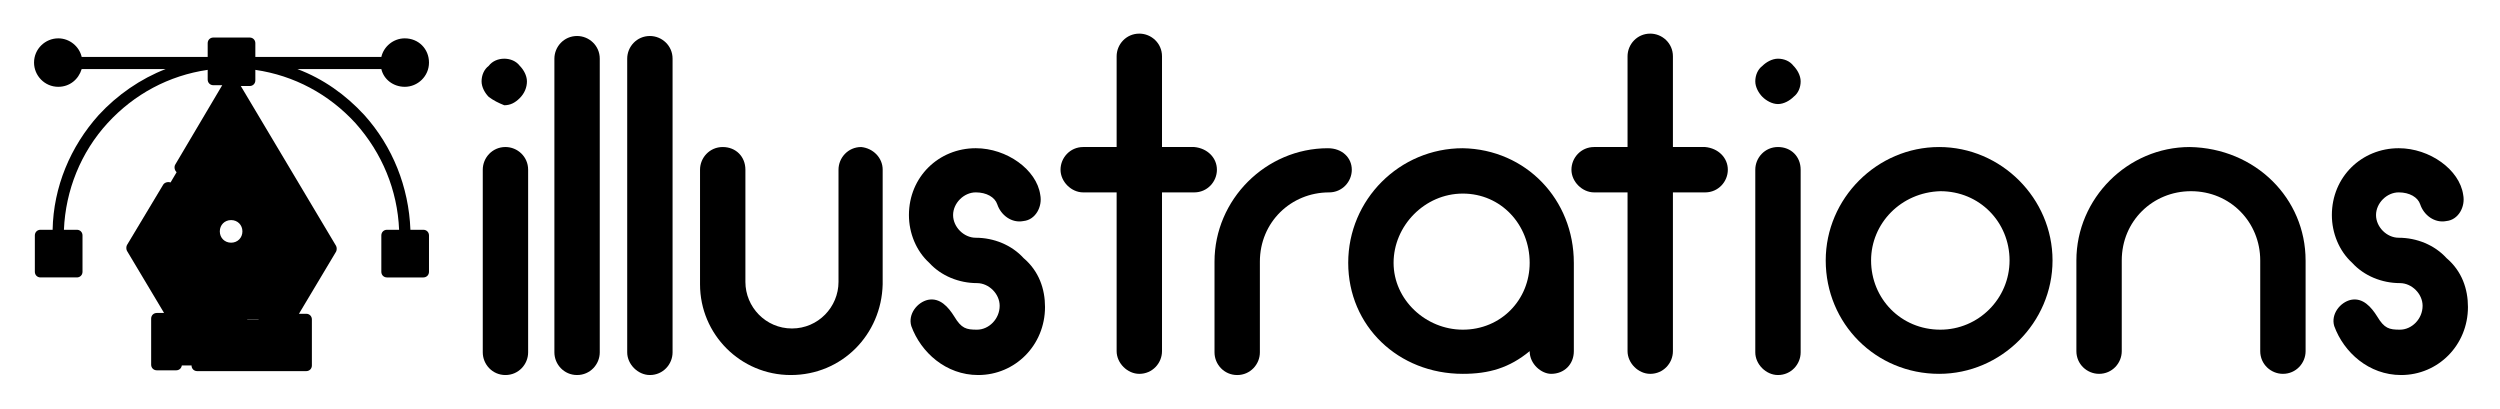
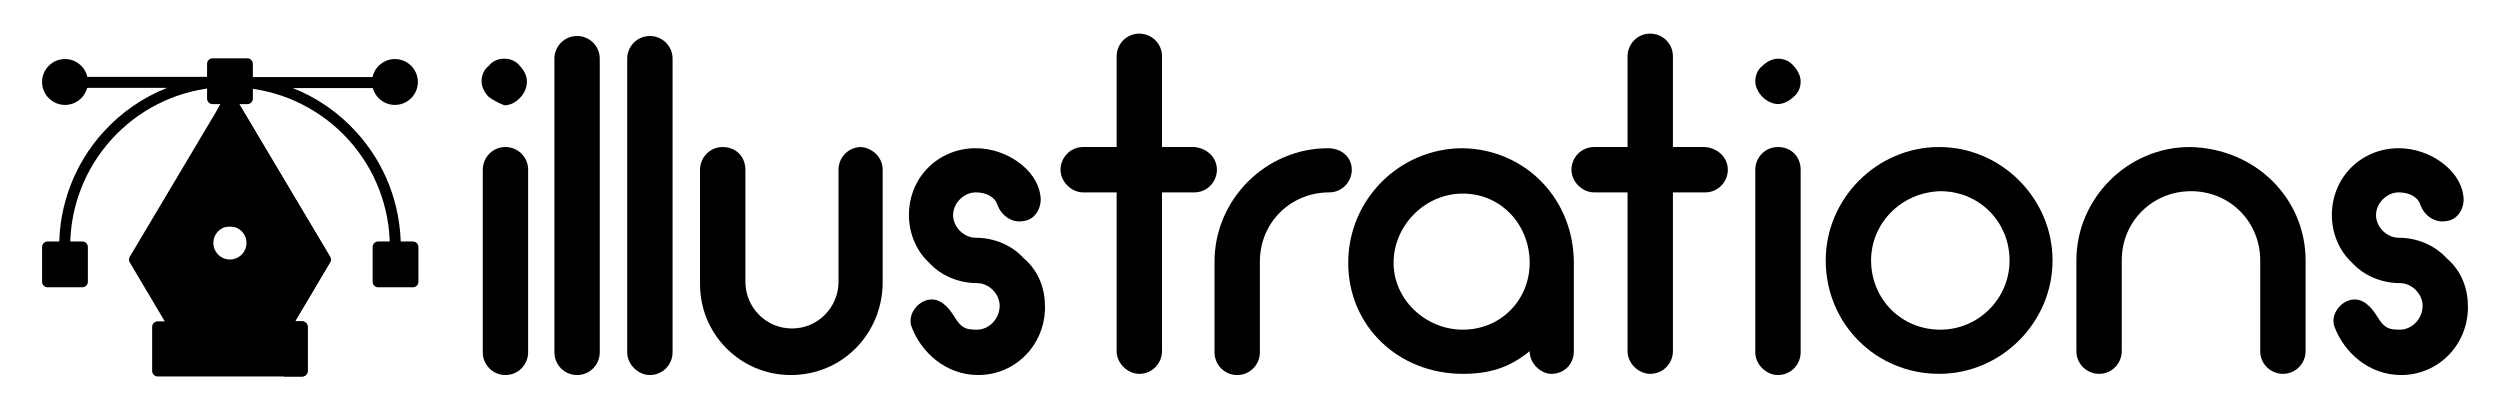
<svg xmlns="http://www.w3.org/2000/svg" width="312" height="51">
-   <style type="text/css">.st0{fill:#000000;}
- 	.st1{fill:#000000;}
+   <style type="text/css">.st1{fill:#000000;}
	.st2{fill:#000000;}
	.st3{fill:#000000;}
	.st4{fill:#000000;}</style>
  <g>
-     <rect fill="none" id="canvas_background" height="53" width="314" y="-1" x="-1" />
+     <rect x="-1" y="-1" width="158" height="27.5" id="canvas_background" fill="none" />
  </g>
  <g>
-     <g stroke="null" id="svg_16">
-       <g stroke="null" id="svg_14">
-         <path stroke="null" d="m60.994,12.092c-0.447,-0.447 -0.894,-1.192 -0.894,-1.937c0,-0.745 0.298,-1.49 0.894,-1.937c0.447,-0.596 1.192,-0.894 1.937,-0.894c0.745,0 1.49,0.298 1.937,0.894c0.447,0.447 0.894,1.192 0.894,1.937c0,0.745 -0.298,1.49 -0.894,2.086s-1.192,0.894 -1.937,0.894c-0.745,-0.298 -1.341,-0.596 -1.937,-1.043zm-0.745,31.881l0,-22.794c0,-1.49 1.192,-2.831 2.831,-2.831c1.49,0 2.831,1.192 2.831,2.831l0,22.794c0,1.49 -1.192,2.831 -2.831,2.831c-1.639,0 -2.831,-1.341 -2.831,-2.831z" class="st0" id="svg_1" />
-         <path stroke="null" d="m69.188,43.973l0,-36.649c0,-1.49 1.192,-2.831 2.831,-2.831c1.49,0 2.831,1.192 2.831,2.831l0,36.649c0,1.49 -1.192,2.831 -2.831,2.831c-1.639,0 -2.831,-1.341 -2.831,-2.831z" class="st0" id="svg_2" />
-         <path stroke="null" d="m78.275,43.973l0,-36.649c0,-1.49 1.192,-2.831 2.831,-2.831c1.49,0 2.831,1.192 2.831,2.831l0,36.649c0,1.49 -1.192,2.831 -2.831,2.831c-1.49,0 -2.831,-1.341 -2.831,-2.831z" class="st0" id="svg_3" />
-         <path stroke="null" d="m110.157,21.18l0,14.153l0,0.149c-0.149,6.257 -5.065,11.322 -11.471,11.322c-6.257,0 -11.322,-5.065 -11.322,-11.322l0,-0.149l0,-14.153c0,-1.49 1.192,-2.831 2.831,-2.831s2.831,1.192 2.831,2.831l0,14.004c0,3.129 2.533,5.81 5.81,5.81c3.278,0 5.81,-2.682 5.81,-5.81l0,-14.004c0,-1.49 1.192,-2.831 2.831,-2.831c1.49,0.149 2.682,1.341 2.682,2.831z" class="st0" id="svg_4" />
-         <path stroke="null" d="m130.418,38.312c0,4.767 -3.724,8.492 -8.343,8.492c-4.022,0 -7.151,-2.831 -8.343,-6.108c-0.447,-1.49 0.745,-2.98 2.086,-3.278c1.49,-0.298 2.533,0.894 3.278,2.086c0.894,1.49 1.49,1.639 2.831,1.639c1.49,0 2.831,-1.341 2.831,-2.98c0,-1.49 -1.341,-2.831 -2.831,-2.831c-2.235,0 -4.469,-0.894 -5.959,-2.533c-1.639,-1.49 -2.533,-3.724 -2.533,-5.959c0,-4.767 3.724,-8.343 8.343,-8.343c3.873,0 7.598,2.682 8.045,5.81c0.298,1.49 -0.596,3.129 -2.086,3.278c-1.49,0.298 -2.831,-0.745 -3.278,-2.086c-0.298,-0.894 -1.341,-1.49 -2.682,-1.49c-1.49,0 -2.831,1.341 -2.831,2.831c0,1.49 1.341,2.831 2.831,2.831c2.235,0 4.469,0.894 5.959,2.533c1.937,1.639 2.682,3.873 2.682,6.108l0,0z" class="st0" id="svg_5" />
-         <path stroke="null" d="m151.871,21.18c0,1.49 -1.192,2.831 -2.831,2.831l-4.022,0l0,19.814c0,1.49 -1.192,2.831 -2.831,2.831c-1.49,0 -2.831,-1.341 -2.831,-2.831l0,-19.814l-4.171,0c-1.49,0 -2.831,-1.341 -2.831,-2.831c0,-1.49 1.192,-2.831 2.831,-2.831l4.171,0l0,-11.322c0,-1.49 1.192,-2.831 2.831,-2.831c1.49,0 2.831,1.192 2.831,2.831l0,11.322l4.022,0c1.639,0.149 2.831,1.341 2.831,2.831z" class="st0" id="svg_6" />
-         <path stroke="null" d="m168.705,21.18c0,1.49 -1.192,2.831 -2.831,2.831c-4.767,0 -8.641,3.724 -8.641,8.641l0,11.322c0,1.49 -1.192,2.831 -2.831,2.831s-2.831,-1.341 -2.831,-2.831l0,-11.322c0,-7.747 6.406,-14.153 14.153,-14.153c1.788,0 2.98,1.192 2.98,2.682l0,0z" class="st0" id="svg_7" />
-         <path stroke="null" d="m196.415,32.8l0,11.024c0,1.639 -1.192,2.831 -2.831,2.831c-1.192,0 -2.682,-1.192 -2.682,-2.831c-2.533,2.086 -5.065,2.831 -8.343,2.831c-8.045,0 -14.302,-5.959 -14.302,-13.855s6.406,-14.302 14.302,-14.302c7.896,0.149 13.855,6.406 13.855,14.302l0,0zm-5.512,0c0,-4.767 -3.575,-8.641 -8.343,-8.641c-4.767,0 -8.641,4.022 -8.641,8.641s4.022,8.343 8.641,8.343c4.767,0 8.343,-3.724 8.343,-8.343z" class="st0" id="svg_8" />
-         <path stroke="null" d="m215.633,21.18c0,1.49 -1.192,2.831 -2.831,2.831l-4.022,0l0,19.814c0,1.49 -1.192,2.831 -2.831,2.831c-1.49,0 -2.831,-1.341 -2.831,-2.831l0,-19.814l-4.171,0c-1.49,0 -2.831,-1.341 -2.831,-2.831c0,-1.49 1.192,-2.831 2.831,-2.831l4.171,0l0,-11.322c0,-1.49 1.192,-2.831 2.831,-2.831c1.49,0 2.831,1.192 2.831,2.831l0,11.322l4.022,0c1.639,0.149 2.831,1.341 2.831,2.831z" class="st0" id="svg_9" />
-         <path stroke="null" d="m219.954,12.092c-0.447,-0.447 -0.894,-1.192 -0.894,-1.937c0,-0.745 0.298,-1.49 0.894,-1.937c0.447,-0.447 1.192,-0.894 1.937,-0.894s1.49,0.298 1.937,0.894c0.447,0.447 0.894,1.192 0.894,1.937c0,0.745 -0.298,1.49 -0.894,1.937c-0.447,0.447 -1.192,0.894 -1.937,0.894s-1.49,-0.447 -1.937,-0.894zm-0.894,31.881l0,-22.794c0,-1.49 1.192,-2.831 2.831,-2.831s2.831,1.192 2.831,2.831l0,22.794c0,1.49 -1.192,2.831 -2.831,2.831c-1.49,0 -2.831,-1.341 -2.831,-2.831z" class="st0" id="svg_10" />
-         <path stroke="null" d="m227.85,32.502c0,-7.747 6.406,-14.153 14.153,-14.153c7.747,0 14.153,6.406 14.153,14.153s-6.406,14.153 -14.153,14.153c-7.896,0 -14.153,-6.257 -14.153,-14.153zm5.661,0c0,4.767 3.724,8.641 8.641,8.641c4.767,0 8.641,-3.873 8.641,-8.641s-3.724,-8.641 -8.641,-8.641c-4.916,0.149 -8.641,4.022 -8.641,8.641z" class="st0" id="svg_11" />
-         <path stroke="null" d="m287.739,32.502l0,11.322c0,1.49 -1.192,2.831 -2.831,2.831c-1.49,0 -2.831,-1.192 -2.831,-2.831l0,-11.322c0,-4.767 -3.724,-8.641 -8.641,-8.641c-4.767,0 -8.641,3.724 -8.641,8.641l0,11.322c0,1.49 -1.192,2.831 -2.831,2.831c-1.49,0 -2.831,-1.192 -2.831,-2.831l0,-11.322c0,-7.747 6.406,-14.153 14.153,-14.153c8.194,0.149 14.451,6.406 14.451,14.153z" class="st0" id="svg_12" />
-         <path stroke="null" d="m308,38.312c0,4.767 -3.724,8.492 -8.343,8.492c-4.022,0 -7.151,-2.831 -8.343,-6.108c-0.447,-1.49 0.745,-2.98 2.086,-3.278c1.49,-0.298 2.533,0.894 3.278,2.086c0.894,1.49 1.49,1.639 2.831,1.639c1.49,0 2.831,-1.341 2.831,-2.98c0,-1.49 -1.341,-2.831 -2.831,-2.831c-2.235,0 -4.469,-0.894 -5.959,-2.533c-1.639,-1.49 -2.533,-3.724 -2.533,-5.959c0,-4.767 3.724,-8.343 8.343,-8.343c3.873,0 7.598,2.682 8.045,5.81c0.298,1.49 -0.596,3.129 -2.086,3.278c-1.49,0.298 -2.831,-0.745 -3.278,-2.086c-0.298,-0.894 -1.341,-1.49 -2.682,-1.49c-1.49,0 -2.831,1.341 -2.831,2.831c0,1.49 1.341,2.831 2.831,2.831c2.235,0 4.469,0.894 5.959,2.533c1.937,1.639 2.682,3.873 2.682,6.108l0,0z" class="st0" id="svg_13" />
-       </g>
+     <g id="svg_14" stroke="null">
+       <path id="svg_1" class="st0" d="m60.994,12.092c-0.447,-0.447 -0.894,-1.192 -0.894,-1.937c0,-0.745 0.298,-1.49 0.894,-1.937c0.447,-0.596 1.192,-0.894 1.937,-0.894c0.745,0 1.49,0.298 1.937,0.894c0.447,0.447 0.894,1.192 0.894,1.937c0,0.745 -0.298,1.49 -0.894,2.086s-1.192,0.894 -1.937,0.894c-0.745,-0.298 -1.341,-0.596 -1.937,-1.043zm-0.745,31.881l0,-22.794c0,-1.49 1.192,-2.831 2.831,-2.831c1.49,0 2.831,1.192 2.831,2.831l0,22.794c0,1.49 -1.192,2.831 -2.831,2.831c-1.639,0 -2.831,-1.341 -2.831,-2.831z" stroke="null" fill="#000000" />
+       <path id="svg_2" class="st0" d="m69.188,43.973l0,-36.649c0,-1.49 1.192,-2.831 2.831,-2.831c1.49,0 2.831,1.192 2.831,2.831l0,36.649c0,1.49 -1.192,2.831 -2.831,2.831c-1.639,0 -2.831,-1.341 -2.831,-2.831z" stroke="null" fill="#000000" />
+       <path id="svg_3" class="st0" d="m78.275,43.973l0,-36.649c0,-1.49 1.192,-2.831 2.831,-2.831c1.49,0 2.831,1.192 2.831,2.831l0,36.649c0,1.49 -1.192,2.831 -2.831,2.831c-1.49,0 -2.831,-1.341 -2.831,-2.831z" stroke="null" fill="#000000" />
+       <path id="svg_4" class="st0" d="m110.157,21.18l0,14.153l0,0.149c-0.149,6.257 -5.065,11.322 -11.471,11.322c-6.257,0 -11.322,-5.065 -11.322,-11.322l0,-0.149l0,-14.153c0,-1.49 1.192,-2.831 2.831,-2.831s2.831,1.192 2.831,2.831l0,14.004c0,3.129 2.533,5.81 5.81,5.81c3.278,0 5.81,-2.682 5.81,-5.81l0,-14.004c0,-1.49 1.192,-2.831 2.831,-2.831c1.49,0.149 2.682,1.341 2.682,2.831l-0,0z" stroke="null" fill="#000000" />
+       <path id="svg_5" class="st0" d="m130.418,38.312c0,4.767 -3.724,8.492 -8.343,8.492c-4.022,0 -7.151,-2.831 -8.343,-6.108c-0.447,-1.49 0.745,-2.98 2.086,-3.278c1.49,-0.298 2.533,0.894 3.278,2.086c0.894,1.49 1.49,1.639 2.831,1.639c1.49,0 2.831,-1.341 2.831,-2.98c0,-1.49 -1.341,-2.831 -2.831,-2.831c-2.235,0 -4.469,-0.894 -5.959,-2.533c-1.639,-1.49 -2.533,-3.724 -2.533,-5.959c0,-4.767 3.724,-8.343 8.343,-8.343c3.873,0 7.598,2.682 8.045,5.81c0.298,1.49 -0.596,3.129 -2.086,3.278c-1.49,0.298 -2.831,-0.745 -3.278,-2.086c-0.298,-0.894 -1.341,-1.49 -2.682,-1.49c-1.49,0 -2.831,1.341 -2.831,2.831c0,1.49 1.341,2.831 2.831,2.831c2.235,0 4.469,0.894 5.959,2.533c1.937,1.639 2.682,3.873 2.682,6.108l0,0l0,-0z" stroke="null" fill="#000000" />
+       <path id="svg_6" class="st0" d="m151.871,21.18c0,1.49 -1.192,2.831 -2.831,2.831l-4.022,0l0,19.814c0,1.49 -1.192,2.831 -2.831,2.831c-1.49,0 -2.831,-1.341 -2.831,-2.831l0,-19.814l-4.171,0c-1.49,0 -2.831,-1.341 -2.831,-2.831c0,-1.49 1.192,-2.831 2.831,-2.831l4.171,0l0,-11.322c0,-1.49 1.192,-2.831 2.831,-2.831c1.49,0 2.831,1.192 2.831,2.831l0,11.322l4.022,0c1.639,0.149 2.831,1.341 2.831,2.831z" stroke="null" fill="#000000" />
+       <path id="svg_7" class="st0" d="m168.705,21.18c0,1.49 -1.192,2.831 -2.831,2.831c-4.767,0 -8.641,3.724 -8.641,8.641l0,11.322c0,1.49 -1.192,2.831 -2.831,2.831s-2.831,-1.341 -2.831,-2.831l0,-11.322c0,-7.747 6.406,-14.153 14.153,-14.153c1.788,0 2.98,1.192 2.98,2.682l0,0z" stroke="null" fill="#000000" />
+       <path id="svg_8" class="st0" d="m196.415,32.8l0,11.024c0,1.639 -1.192,2.831 -2.831,2.831c-1.192,0 -2.682,-1.192 -2.682,-2.831c-2.533,2.086 -5.065,2.831 -8.343,2.831c-8.045,0 -14.302,-5.959 -14.302,-13.855s6.406,-14.302 14.302,-14.302c7.896,0.149 13.855,6.406 13.855,14.302l0,0zm-5.512,0c0,-4.767 -3.575,-8.641 -8.343,-8.641c-4.767,0 -8.641,4.022 -8.641,8.641s4.022,8.343 8.641,8.343c4.767,0 8.343,-3.724 8.343,-8.343z" stroke="null" fill="#000000" />
+       <path id="svg_9" class="st0" d="m215.633,21.18c0,1.49 -1.192,2.831 -2.831,2.831l-4.022,0l0,19.814c0,1.49 -1.192,2.831 -2.831,2.831c-1.49,0 -2.831,-1.341 -2.831,-2.831l0,-19.814l-4.171,0c-1.49,0 -2.831,-1.341 -2.831,-2.831c0,-1.49 1.192,-2.831 2.831,-2.831l4.171,0l0,-11.322c0,-1.49 1.192,-2.831 2.831,-2.831c1.49,0 2.831,1.192 2.831,2.831l0,11.322l4.022,0c1.639,0.149 2.831,1.341 2.831,2.831z" stroke="null" fill="#000000" />
+       <path id="svg_10" class="st0" d="m219.954,12.092c-0.447,-0.447 -0.894,-1.192 -0.894,-1.937c0,-0.745 0.298,-1.49 0.894,-1.937c0.447,-0.447 1.192,-0.894 1.937,-0.894s1.49,0.298 1.937,0.894c0.447,0.447 0.894,1.192 0.894,1.937c0,0.745 -0.298,1.49 -0.894,1.937c-0.447,0.447 -1.192,0.894 -1.937,0.894s-1.49,-0.447 -1.937,-0.894zm-0.894,31.881l0,-22.794c0,-1.49 1.192,-2.831 2.831,-2.831s2.831,1.192 2.831,2.831l0,22.794c0,1.49 -1.192,2.831 -2.831,2.831c-1.49,0 -2.831,-1.341 -2.831,-2.831z" stroke="null" fill="#000000" />
+       <path id="svg_11" class="st0" d="m227.85,32.502c0,-7.747 6.406,-14.153 14.153,-14.153c7.747,0 14.153,6.406 14.153,14.153s-6.406,14.153 -14.153,14.153c-7.896,0 -14.153,-6.257 -14.153,-14.153zm5.661,0c0,4.767 3.724,8.641 8.641,8.641c4.767,0 8.641,-3.873 8.641,-8.641s-3.724,-8.641 -8.641,-8.641c-4.916,0.149 -8.641,4.022 -8.641,8.641z" stroke="null" fill="#000000" />
+       <path id="svg_12" class="st0" d="m287.739,32.502l0,11.322c0,1.49 -1.192,2.831 -2.831,2.831c-1.49,0 -2.831,-1.192 -2.831,-2.831l0,-11.322c0,-4.767 -3.724,-8.641 -8.641,-8.641c-4.767,0 -8.641,3.724 -8.641,8.641l0,11.322c0,1.49 -1.192,2.831 -2.831,2.831c-1.49,0 -2.831,-1.192 -2.831,-2.831l0,-11.322c0,-7.747 6.406,-14.153 14.153,-14.153c8.194,0.149 14.451,6.406 14.451,14.153z" stroke="null" fill="#000000" />
+       <path id="svg_13" class="st0" d="m308,38.312c0,4.767 -3.724,8.492 -8.343,8.492c-4.022,0 -7.151,-2.831 -8.343,-6.108c-0.447,-1.49 0.745,-2.98 2.086,-3.278c1.49,-0.298 2.533,0.894 3.278,2.086c0.894,1.49 1.49,1.639 2.831,1.639c1.49,0 2.831,-1.341 2.831,-2.98c0,-1.49 -1.341,-2.831 -2.831,-2.831c-2.235,0 -4.469,-0.894 -5.959,-2.533c-1.639,-1.49 -2.533,-3.724 -2.533,-5.959c0,-4.767 3.724,-8.343 8.343,-8.343c3.873,0 7.598,2.682 8.045,5.81c0.298,1.49 -0.596,3.129 -2.086,3.278c-1.49,0.298 -2.831,-0.745 -3.278,-2.086c-0.298,-0.894 -1.341,-1.49 -2.682,-1.49c-1.49,0 -2.831,1.341 -2.831,2.831c0,1.49 1.341,2.831 2.831,2.831c2.235,0 4.469,0.894 5.959,2.533c1.937,1.639 2.682,3.873 2.682,6.108l0,0l0,-0z" stroke="null" fill="#000000" />
    </g>
-     <g stroke="null" id="svg_17">
-       <g stroke="null" id="Capa_1">
-         <g stroke="null" id="svg_2_1_">
-           <path stroke="null" d="m28.844,10.028l-12.498,21.066l5.241,8.769l7.257,0l1.21,0l1.411,0l1.512,0l3.125,0l5.241,-8.769l-12.498,-21.066c0,0 0,0 0,0zm0,21.066c-1.21,0 -2.117,-1.008 -2.117,-2.117c0,-1.21 1.008,-2.117 2.117,-2.117c1.21,0 2.117,1.008 2.117,2.117c0.101,1.109 -0.907,2.117 -2.117,2.117z" class="st1" id="svg_3_1_" />
-           <g stroke="null" id="svg_4_1_">
-             <circle stroke="null" r="2.318" cy="7.811" cx="7.274" class="st2" id="svg_5_1_" />
-             <circle stroke="null" r="2.318" cy="7.811" cx="50.413" class="st2" id="svg_6_1_" />
-           </g>
-           <g stroke="null" id="svg_7_1_">
-             <rect stroke="null" height="4.536" width="4.536" class="st1" y="29.381" x="4.956" id="svg_8_1_" />
-             <rect stroke="null" height="4.536" width="4.536" class="st1" y="5.392" x="26.525" id="svg_9_1_" />
-             <rect stroke="null" height="4.536" width="4.536" class="st1" y="29.381" x="48.196" id="svg_10_1_" />
-           </g>
-           <polygon stroke="null" points="28.844,10.028 27.634,12.145 38.923,31.094 33.682,39.863 36.101,39.863 41.342,31.094 " class="st3" id="svg_11_1_" />
-           <rect stroke="null" height="5.745" width="18.949" class="st2" y="39.863" x="19.369" id="svg_12_1_" />
-           <rect stroke="null" height="5.745" width="2.419" class="st4" y="39.863" x="35.899" id="svg_13_1_" />
-           <path stroke="null" d="m21.788,44.903l-1.613,0l0,-4.334l1.512,0l0,0l8.467,0c0.403,0 0.706,-0.302 0.706,-0.706l0,0l0,0c0,-0.403 -0.302,-0.706 -0.706,-0.706l-8.063,0l-4.838,-8.063l4.334,-7.257c0.202,-0.302 0.101,-0.806 -0.202,-1.008c-0.302,-0.202 -0.806,-0.101 -1.008,0.202l-4.536,7.56c-0.101,0.202 -0.101,0.504 0,0.706l4.636,7.761l-0.907,0c-0.403,0 -0.706,0.302 -0.706,0.706l0,5.745c0,0.403 0.302,0.706 0.706,0.706l2.419,0c0.403,0 0.706,-0.302 0.706,-0.706c-0.202,-0.302 -0.504,-0.605 -0.907,-0.605c0,0 0,0 0,0z" class="st0" id="svg_14_1_" />
-           <path stroke="null" d="m52.832,28.675l-1.613,0c-0.202,-5.342 -2.217,-10.382 -5.745,-14.313c-2.318,-2.52 -5.14,-4.536 -8.366,-5.745l10.483,0c0.302,1.31 1.512,2.217 2.923,2.217c1.613,0 3.024,-1.31 3.024,-3.024s-1.31,-3.024 -3.024,-3.024c-1.411,0 -2.621,1.008 -2.923,2.318l-15.724,0l0,-1.713c0,-0.403 -0.302,-0.706 -0.706,-0.706l-4.536,0c-0.403,0 -0.706,0.302 -0.706,0.706l0,1.713l-15.724,0c-0.302,-1.31 -1.512,-2.318 -2.923,-2.318c-1.613,0 -3.024,1.31 -3.024,3.024c0,1.613 1.31,3.024 3.024,3.024c1.411,0 2.52,-0.907 2.923,-2.217l10.483,0c-3.125,1.21 -6.048,3.225 -8.366,5.745c-3.528,3.931 -5.644,8.971 -5.745,14.313l-1.512,0c-0.403,0 -0.706,0.302 -0.706,0.706l0,4.536c0,0.403 0.302,0.706 0.706,0.706l4.536,0c0.403,0 0.706,-0.302 0.706,-0.706l0,-4.536c0,-0.403 -0.302,-0.706 -0.706,-0.706l-1.613,0c0.202,-4.939 2.117,-9.676 5.443,-13.305c3.326,-3.629 7.66,-5.947 12.498,-6.652l0,1.21c0,0.403 0.302,0.706 0.706,0.706l1.109,0l-5.846,9.878c-0.202,0.302 -0.101,0.806 0.202,1.008c0.302,0.202 0.806,0.101 1.008,-0.202l5.14,-8.567l0,13.305c-1.21,0.302 -2.117,1.411 -2.117,2.822c0,1.613 1.31,2.923 2.923,2.923c1.613,0 2.923,-1.31 2.923,-2.923c0,-1.31 -0.907,-2.52 -2.117,-2.822l0,-13.305l10.684,18.344l-4.838,8.063l-2.721,0c-0.403,0 -0.706,0.302 -0.706,0.605c0,0 0,0 0,0.101c0,0.403 0.302,0.706 0.706,0.706l3.125,0l0,0l1.512,0l0,4.334l-13.002,0c-0.403,0 -0.706,0.302 -0.706,0.706s0.302,0.706 0.706,0.706l13.607,0c0.403,0 0.706,-0.302 0.706,-0.706l0,-5.745c0,-0.403 -0.302,-0.706 -0.706,-0.706l-0.907,0l4.636,-7.761c0.101,-0.202 0.101,-0.504 0,-0.706l-11.894,-19.957l1.109,0c0.403,0 0.706,-0.302 0.706,-0.706l0,-1.31c4.838,0.706 9.172,3.024 12.498,6.652c3.326,3.729 5.241,8.366 5.443,13.305l-1.512,0c-0.403,0 -0.706,0.302 -0.706,0.706l0,4.536c0,0.403 0.302,0.706 0.706,0.706l4.536,0c0.403,0 0.706,-0.302 0.706,-0.706l0,-4.536c0,-0.403 -0.302,-0.706 -0.706,-0.706c0,0 0,0 0,0zm-44.047,4.536l-3.125,0l0,-3.125l3.125,0l0,3.125zm41.628,-27.013c0.806,0 1.512,0.706 1.512,1.512c0,0.806 -0.706,1.512 -1.512,1.512c-0.806,0 -1.512,-0.706 -1.512,-1.512c0,-0.806 0.706,-1.512 1.512,-1.512zm-43.14,3.125c-0.806,0 -1.512,-0.706 -1.512,-1.512c0,-0.806 0.706,-1.512 1.512,-1.512c0.806,-0.101 1.512,0.605 1.512,1.512c0,0.806 -0.706,1.512 -1.512,1.512zm22.981,19.554c0,0.806 -0.605,1.411 -1.411,1.411c-0.806,0 -1.411,-0.605 -1.411,-1.411c0,-0.806 0.605,-1.411 1.411,-1.411s1.411,0.605 1.411,1.411zm0.202,-19.655l-3.125,0l0,-1.31l0,0l0,-1.713l3.125,0l0,1.713l0,0l0,1.31zm21.671,23.989l-3.125,0l0,-3.125l3.125,0l0,3.125z" class="st0" id="svg_15" />
+     <g stroke="null" id="svg_37">
+       <g stroke="null" transform="matrix(0.1007937,0,0,0.1007937,-0.4535166,-103.3359) " id="svg_20">
+         <g stroke="null" id="svg_21">
+           <path stroke="null" id="svg_22" d="m445.886,1188.927c-22,-24.3 -49,-42.9 -78.9,-54.7l104.9,0c3.8,0 6.8,-3.1 6.8,-6.8c0,-3.8 -3.1,-6.8 -6.8,-6.8l-161.1,0c-0.5,0 -1,0 -1.4,0.1c0,0 -0.1,0 -0.1,0c-0.2,0 -0.4,0.1 -0.5,0.1c-0.1,0 -0.2,0.1 -0.3,0.1c-0.1,0 -0.2,0.1 -0.3,0.1c-0.1,0.1 -0.3,0.1 -0.4,0.2c-0.1,0 -0.1,0.1 -0.2,0.1c-0.1,0.1 -0.3,0.1 -0.4,0.2c-0.1,0 -0.1,0.1 -0.2,0.1c-0.1,0.1 -0.2,0.2 -0.3,0.2c-0.1,0 -0.1,0.1 -0.2,0.1c-0.1,0.1 -0.2,0.2 -0.3,0.2c-0.1,0.1 -0.2,0.1 -0.2,0.2c-0.1,0.1 -0.1,0.1 -0.2,0.2c-0.1,0.1 -0.2,0.2 -0.2,0.3c-0.1,0.1 -0.1,0.1 -0.1,0.2c-0.1,0.1 -0.2,0.2 -0.2,0.3c0,0.1 -0.1,0.1 -0.1,0.2c-0.1,0.1 -0.2,0.3 -0.2,0.4c0,0.1 -0.1,0.1 -0.1,0.2c-0.1,0.1 -0.1,0.3 -0.2,0.4c0,0.1 -0.1,0.2 -0.1,0.3c0,0.1 -0.1,0.2 -0.1,0.4c0,0.1 -0.1,0.3 -0.1,0.4c0,0.1 -0.1,0.2 -0.1,0.3c0,0.2 -0.1,0.3 -0.1,0.5c0,0.1 0,0.1 0,0.2c0,0 0,0 0,0c0,0.1 0,0.2 0,0.3c0,0.1 0,0.3 0,0.4l0,0c0,0 0,0 0,0c0,0.2 0,0.4 0,0.7c0,0.1 0,0.1 0,0.2c0,0.2 0,0.3 0.1,0.5c0,0.1 0.1,0.2 0.1,0.4c0,0.1 0,0.2 0.1,0.3c0.1,0.2 0.1,0.3 0.2,0.5c0,0 0,0.1 0.1,0.1c0.1,0.2 0.2,0.3 0.2,0.5c0,0 0,0.1 0,0.1c0.1,0.2 0.2,0.3 0.3,0.5c0,0 0,0 0,0.1c0.1,0.2 0.2,0.3 0.3,0.5c0,0 0,0 0,0.1c0.1,0.1 0.2,0.3 0.4,0.4c0,0 0,0.1 0.1,0.1c0.1,0.1 0.3,0.2 0.4,0.4c0,0 0.1,0.1 0.1,0.1c0.1,0.1 0.3,0.2 0.4,0.3c0,0 0.1,0.1 0.1,0.1c0.2,0.1 0.3,0.2 0.5,0.3c0,0 0,0 0.1,0c0.8,0.4 1.7,0.7 2.6,0.8c48.3,5.1 92.9,27.8 125.7,63.9c33,36.4 51.2,83.6 51.2,132.8c0,3.8 3.1,6.8 6.8,6.8s6.8,-3.1 6.8,-6.8c-0.1,-52.8 -19.6,-103.2 -54.9,-142.1z" class="st0" fill="#000000" />
+           <path stroke="null" id="svg_23" d="m273.086,1131.527c0.1,-0.1 0.2,-0.3 0.3,-0.4c0,0 0,-0.1 0.1,-0.1c0.1,-0.2 0.2,-0.3 0.3,-0.5c0,0 0,-0.1 0.1,-0.1c0.1,-0.2 0.2,-0.3 0.2,-0.5c0,-0.1 0.1,-0.1 0.1,-0.2c0.1,-0.1 0.1,-0.3 0.1,-0.4c0,-0.1 0.1,-0.2 0.1,-0.4c0,-0.1 0.1,-0.2 0.1,-0.3c0,-0.2 0.1,-0.4 0.1,-0.6c0,0 0,0 0,-0.1c0,-0.4 0,-0.8 0,-1.3c0,0 0,-0.1 0,-0.1c0,0 0,0 0,0c0,-0.1 0,-0.2 -0.1,-0.3c0,-0.1 0,-0.2 -0.1,-0.3c0,-0.2 -0.1,-0.3 -0.1,-0.5c0,-0.1 0,-0.1 -0.1,-0.2c-0.1,-0.2 -0.1,-0.4 -0.2,-0.6c0,0 0,0 0,0c-0.4,-1 -1.1,-1.9 -1.9,-2.6c0,0 0,0 0,0c-0.1,-0.1 -0.3,-0.2 -0.5,-0.3c0,0 -0.1,0 -0.1,-0.1c-0.1,-0.1 -0.3,-0.2 -0.4,-0.3c0,0 -0.1,-0.1 -0.1,-0.1c-0.2,-0.1 -0.3,-0.2 -0.5,-0.2c0,0 -0.1,0 -0.1,-0.1c-0.2,-0.1 -0.4,-0.1 -0.5,-0.2c0,0 -0.1,0 -0.1,0c-0.7,-0.2 -1.4,-0.3 -2.1,-0.3l-161.2,0c-3.8,0 -6.8,3.1 -6.8,6.8s3.1,6.8 6.8,6.8l104.9,0c-29.9,11.8 -56.9,30.4 -78.9,54.7c-35.3,38.9 -54.7,89.3 -54.7,141.9c0,3.8 3.1,6.8 6.8,6.8s6.8,-3.1 6.8,-6.8c0,-49.2 18.2,-96.3 51.2,-132.8c32.8,-36.2 77.4,-58.8 125.7,-63.9c1,-0.1 1.8,-0.4 2.6,-0.8c0,0 0.1,0 0.1,-0.1c0.2,-0.1 0.3,-0.2 0.5,-0.3c0,0 0.1,-0.1 0.1,-0.1c0.1,-0.1 0.3,-0.2 0.4,-0.3c0,0 0.1,-0.1 0.1,-0.1c0.1,-0.1 0.2,-0.2 0.4,-0.3c0,0 0.1,-0.1 0.1,-0.1c0.1,-0.1 0.2,-0.2 0.3,-0.4c0.1,0.2 0.1,0.2 0.2,0.1z" class="st0" fill="#000000" />
        </g>
+         <g stroke="null" id="svg_24">
+           <path stroke="null" id="svg_25" d="m84.986,1098.327c-15.7,0 -28.4,12.7 -28.4,28.4c0,15.6 12.7,28.4 28.4,28.4s28.4,-12.7 28.4,-28.4c-0.1,-15.7 -12.8,-28.4 -28.4,-28.4z" class="st0" fill="#000000" />
+           <path stroke="null" id="svg_26" d="m493.486,1098.327c-15.6,0 -28.4,12.7 -28.4,28.4s12.7,28.4 28.4,28.4c15.6,0 28.4,-12.7 28.4,-28.4s-12.8,-28.4 -28.4,-28.4z" class="st0" fill="#000000" />
+         </g>
+         <g stroke="null" id="svg_27">
+           <path stroke="null" id="svg_28" d="m106.486,1324.227l-43.1,0c-3.8,0 -6.8,3.1 -6.8,6.8l0,43.1c0,3.8 3.1,6.8 6.8,6.8l43.1,0c3.8,0 6.8,-3.1 6.8,-6.8l0,-43.1c0.1,-3.7 -3,-6.8 -6.8,-6.8z" class="st0" fill="#000000" />
+           <path stroke="null" id="svg_29" d="m515.786,1324.227l-43.1,0c-3.8,0 -6.8,3.1 -6.8,6.8l0,43.1c0,3.8 3.1,6.8 6.8,6.8l43.1,0c3.8,0 6.8,-3.1 6.8,-6.8l0,-43.1c0,-3.7 -3.1,-6.8 -6.8,-6.8z" class="st0" fill="#000000" />
+           <path stroke="null" id="svg_30" d="m413.186,1343.127l-118.1,-198.4c-1.2,-2.1 -3.5,-3.3 -5.9,-3.3s-4.6,1.3 -5.9,3.3l-118.1,198.4c-1.3,2.2 -1.3,4.8 0,7l49.5,83.4c1.2,2.1 3.5,3.3 5.9,3.3l137.2,0c2.4,0 4.6,-1.3 5.9,-3.3l49.5,-83.4c1.3,-2.1 1.3,-4.8 0,-7zm-124,-37.6c11.3,0 20.5,9.2 20.5,20.5c0,11.3 -9.2,20.5 -20.5,20.5c-11.3,0 -20.5,-9.2 -20.5,-20.5c0,-11.3 9.2,-20.5 20.5,-20.5z" class="st0" fill="#000000" />
+         </g>
+         <path stroke="null" id="svg_31" d="m413.186,1343.127l-118.1,-198.4c-1.2,-2.1 -3.5,-3.3 -5.9,-3.3s-4.6,1.3 -5.9,3.3l-9.5,15.9l110.7,186l-53.6,90.2l26.8,0c2.4,0 4.6,-1.3 5.9,-3.3l49.5,-83.4c1.4,-2.1 1.4,-4.8 0.1,-7z" class="st0" fill="#000000" />
+         <path stroke="null" id="svg_32" d="m378.686,1423.127l-179,0c-3.8,0 -6.8,3.1 -6.8,6.8l0,54.6c0,3.8 3.1,6.8 6.8,6.8l178.9,0c3.8,0 6.8,-3.1 6.8,-6.8l0,-54.6c0.1,-3.7 -2.9,-6.8 -6.7,-6.8z" class="st0" fill="#000000" />
+         <path stroke="null" id="svg_33" d="m378.686,1423.127l-22.8,0l0,68.3l22.8,0c3.8,0 6.8,-3.1 6.8,-6.8l0,-54.6c0,-3.8 -3,-6.9 -6.8,-6.9z" class="st0" fill="#000000" />
+         <path stroke="null" id="svg_34" d="m288.186,1141.527c-0.2,0 -0.4,0.1 -0.6,0.1c-0.1,0 -0.1,0 -0.2,0.1c-0.2,0.1 -0.5,0.1 -0.7,0.2c0,0 0,0 -0.1,0c-0.3,0.1 -0.5,0.2 -0.7,0.4c0,0 -0.1,0.1 -0.1,0.1c-0.2,0.1 -0.4,0.2 -0.5,0.3c-0.1,0 -0.1,0.1 -0.2,0.1c-0.2,0.1 -0.3,0.3 -0.5,0.4c0,0 -0.1,0.1 -0.1,0.1c-0.2,0.2 -0.4,0.4 -0.5,0.6c0,0.1 -0.1,0.1 -0.1,0.2c-0.1,0.2 -0.2,0.3 -0.4,0.5c-0.6,1 -1,2.3 -1,3.6l0,157.3c0,0.4 0,0.8 0.1,1.1c2.1,-0.7 4.4,-1.1 6.7,-1.1s4.6,0.4 6.7,1.1c0.1,-0.4 0.1,-0.7 0.1,-1.1l0,-157.3c0,-1.3 -0.4,-2.5 -1,-3.6c-0.1,-0.2 -0.2,-0.4 -0.4,-0.5c0,-0.1 -0.1,-0.1 -0.1,-0.2c-0.2,-0.2 -0.3,-0.4 -0.5,-0.6c0,0 -0.1,-0.1 -0.1,-0.1c-0.2,-0.1 -0.3,-0.3 -0.5,-0.4c-0.1,0 -0.1,-0.1 -0.2,-0.1c-0.2,-0.1 -0.3,-0.2 -0.5,-0.3c0,0 -0.1,-0.1 -0.1,-0.1c-0.2,-0.1 -0.5,-0.3 -0.7,-0.4c0,0 0,0 -0.1,0c-0.2,-0.1 -0.5,-0.2 -0.7,-0.2c-0.1,0 -0.1,0 -0.2,-0.1c-0.2,0 -0.4,-0.1 -0.6,-0.1c-0.1,0 -0.1,0 -0.2,0c-0.3,0 -0.5,-0.1 -0.8,-0.1c-0.3,0 -0.5,0 -0.8,0.1c-0.3,-0.1 -0.3,-0.1 -0.4,0z" class="st0" fill="#000000" />
+         <path stroke="null" id="svg_35" d="m288.186,1141.527c-0.1,0 -0.2,0 -0.3,0.1c-0.1,0 -0.2,0 -0.3,0.1c-0.1,0 -0.1,0 -0.2,0.1c0,0 0,0 0,0c-0.2,0.1 -0.4,0.1 -0.6,0.2c0,0 0,0 -0.1,0c-0.3,0.1 -0.5,0.2 -0.7,0.4c0,0 -0.1,0.1 -0.1,0.1c-0.1,0.1 -0.2,0.2 -0.4,0.2c-0.1,0 -0.1,0.1 -0.2,0.1c-0.1,0 -0.1,0.1 -0.2,0.1c-0.2,0.1 -0.3,0.3 -0.5,0.4c0,0 -0.1,0.1 -0.1,0.1c-0.2,0.2 -0.4,0.4 -0.5,0.6c0,0.1 -0.1,0.1 -0.1,0.2c-0.1,0.1 -0.1,0.2 -0.2,0.3c-0.1,0.1 -0.1,0.1 -0.2,0.2c-0.6,1 -1,2.3 -1,3.6l0,26.8l13.7,23l0,-49.7c0,-1.3 -0.4,-2.5 -1,-3.6c0,-0.1 -0.1,-0.1 -0.2,-0.2c-0.1,-0.1 -0.1,-0.2 -0.2,-0.3c0,-0.1 -0.1,-0.1 -0.1,-0.2c-0.2,-0.2 -0.3,-0.4 -0.5,-0.6c0,0 -0.1,-0.1 -0.1,-0.1c-0.1,-0.1 -0.2,-0.2 -0.3,-0.2c-0.1,-0.1 -0.1,-0.1 -0.2,-0.2c-0.1,0 -0.1,-0.1 -0.2,-0.1c-0.1,0 -0.1,-0.1 -0.2,-0.1c-0.1,-0.1 -0.2,-0.2 -0.4,-0.2c0,0 -0.1,-0.1 -0.1,-0.1c-0.2,-0.1 -0.5,-0.3 -0.7,-0.4c0,0 0,0 -0.1,0c-0.1,-0.1 -0.3,-0.1 -0.4,-0.1c-0.1,0 -0.2,-0.1 -0.3,-0.1c-0.1,0 -0.1,0 -0.2,-0.1c-0.2,0 -0.4,-0.1 -0.6,-0.1c-0.1,0 -0.1,0 -0.2,0c-0.3,0 -0.5,-0.1 -0.8,-0.1c-0.3,0 -0.5,0 -0.8,0.1c-0.3,-0.3 -0.3,-0.3 -0.4,-0.2z" class="st0" fill="#000000" />
+         <path stroke="null" id="svg_36" d="m310.786,1097.427l-43.1,0c-3.8,0 -6.8,3.1 -6.8,6.8l0,43.1c0,3.8 3.1,6.8 6.8,6.8l43.1,0c3.8,0 6.8,-3.1 6.8,-6.8l0,-43.1c0,-3.7 -3.1,-6.8 -6.8,-6.8z" class="st0" fill="#000000" />
      </g>
    </g>
  </g>
</svg>
